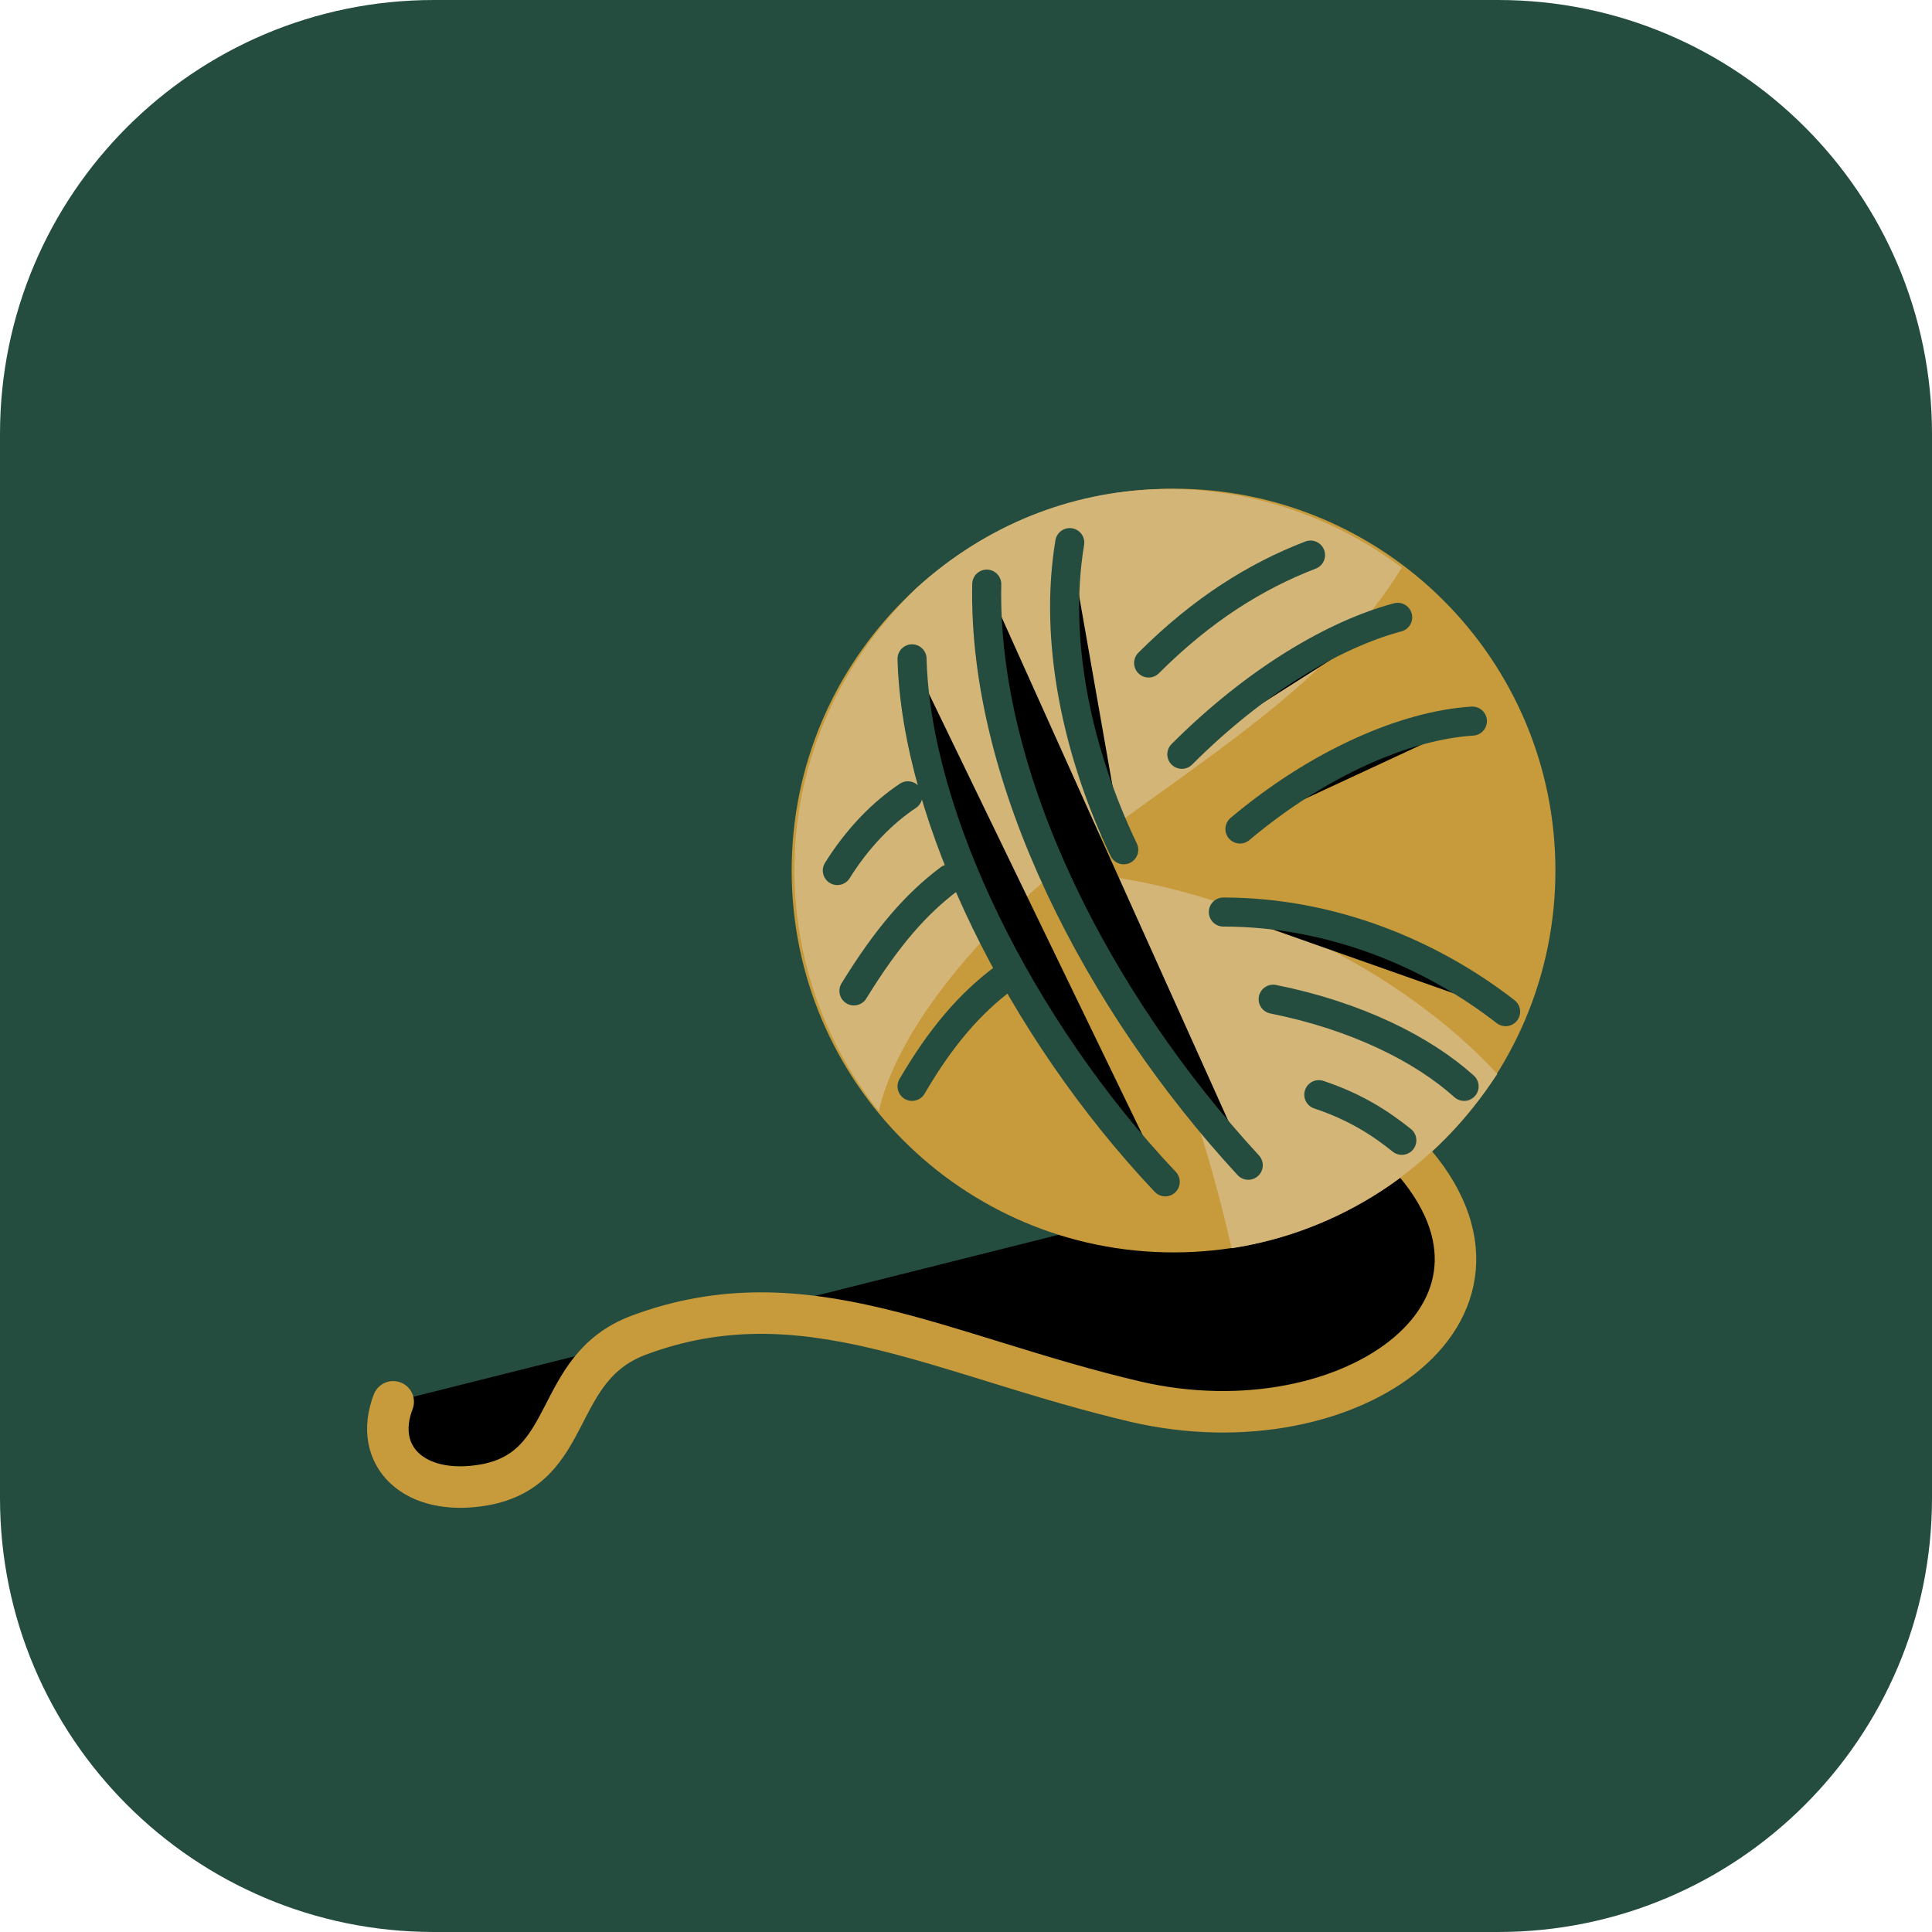
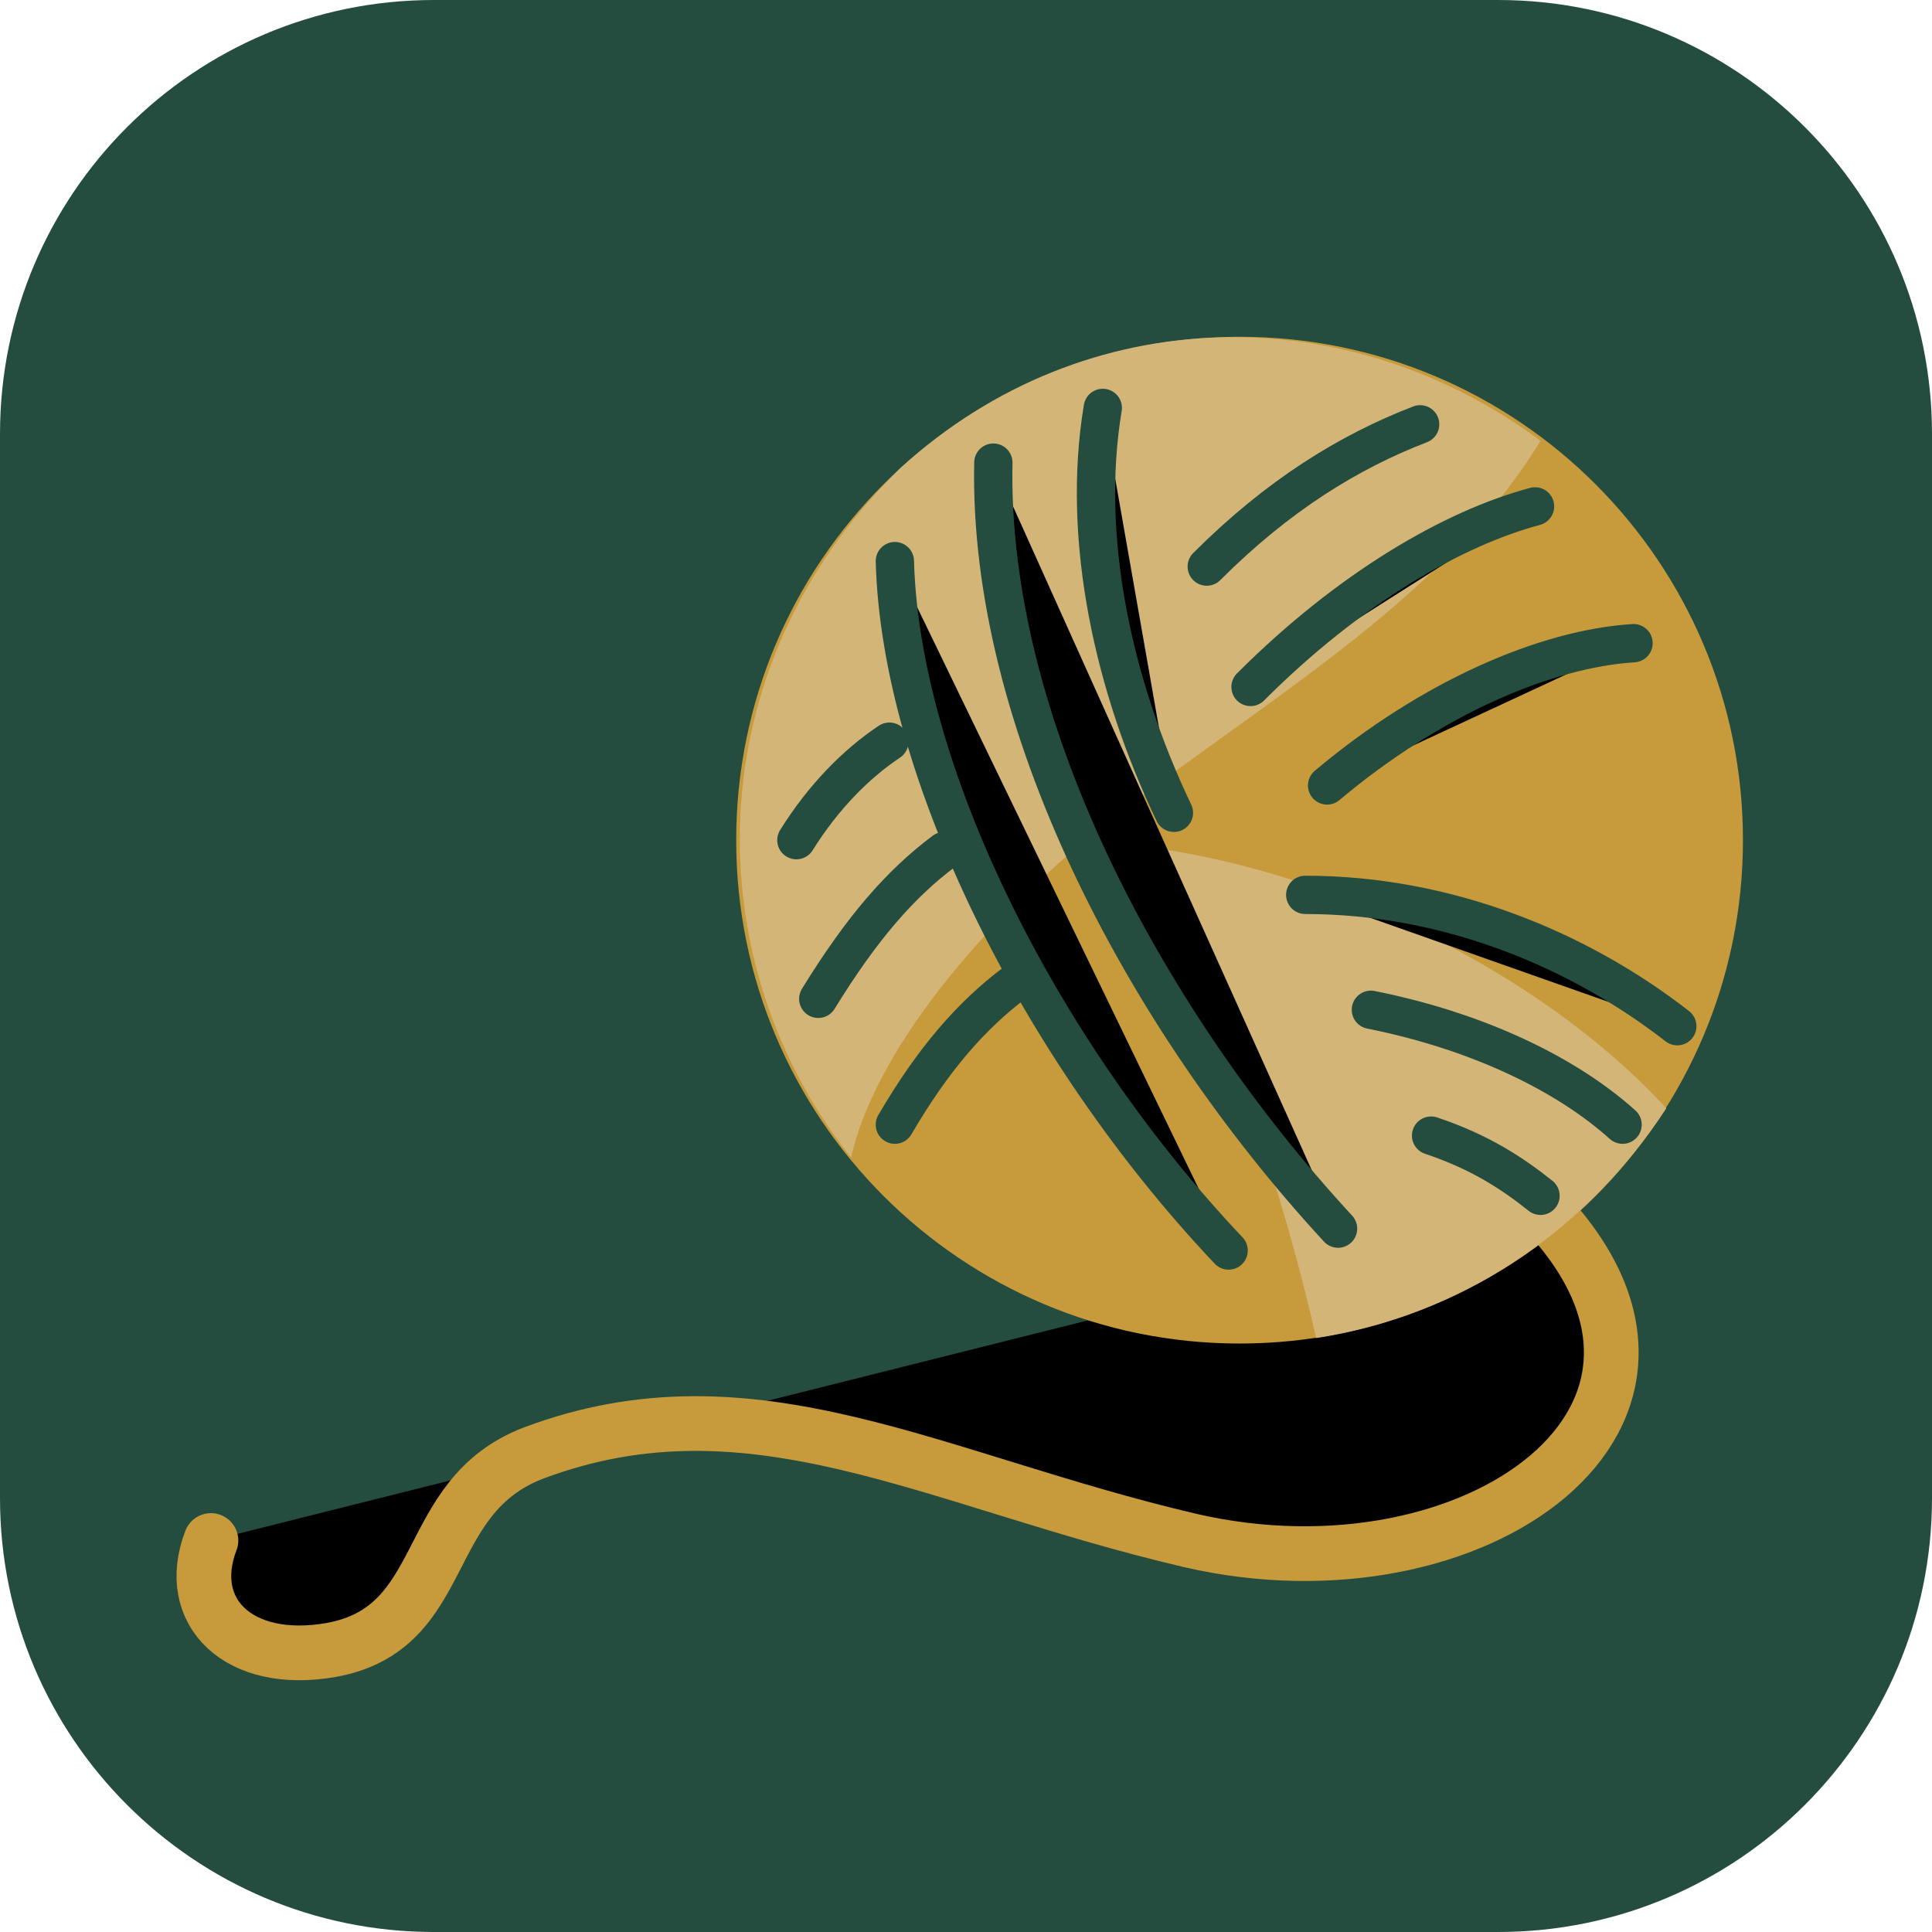
<svg xmlns="http://www.w3.org/2000/svg" viewBox="0 0 1024 1024" width="64" height="64">
  <rect width="1024" height="1024" rx="230" fill="#244d3f" />
-   <g transform="translate(512 512) scale(2.2) translate(-692 -648)">
+   <g transform="translate(512 512) scale(2.9) translate(-692 -648)">
    <path d="M797 692C834 730 785 765 733 753C686 742 653 722 613 737C592 745 598 769 576 773C559 776 549 766 554 753" stroke-width="10" stroke-linecap="round" stroke="#C79A3B" />
    <path d="M742 717C792.81 717 834 675.81 834 625C834 574.19 792.81 533 742 533C691.19 533 650 574.19 650 625C650 675.81 691.19 717 742 717Z" fill="#C79A3B" />
    <path d="M680 557C714 526 762 526 797 552C780 580 749 598 720 620C693 641 675 665 671 683C643 648 642 594 680 557Z" fill="#D4B578" />
    <path d="M723 626C758 630 797 649 820 674C805 697 782 712 756 716C748 681 737 654 723 626Z" fill="#D4B578" />
    <path d="M679 574C680 612 705 663 740 700M697 556C696 603 724 657 760 696M717 546C713 570 719 597 730 620" stroke-width="7" stroke-linecap="round" stroke="#244D3F" />
    <path d="M736 575C749 562 762 554 775 549M744 597C762 579 781 568 796 564M758 615C777 599 798 590 814 589" stroke-width="7" stroke-linecap="round" stroke="#244D3F" />
    <path d="M754 635C780 635 804 645 822 659M766 656C786 660 802 668 812 677M777 679C786 682 792 686 797 690" stroke-width="7" stroke-linecap="round" stroke="#244D3F" />
    <path d="M661 625C666 617 672 611 678 607M665 654C673 641 680 633 688 627M679 677C686 665 693 657 701 651" stroke-width="7" stroke-linecap="round" stroke="#244D3F" />
  </g>
</svg>
